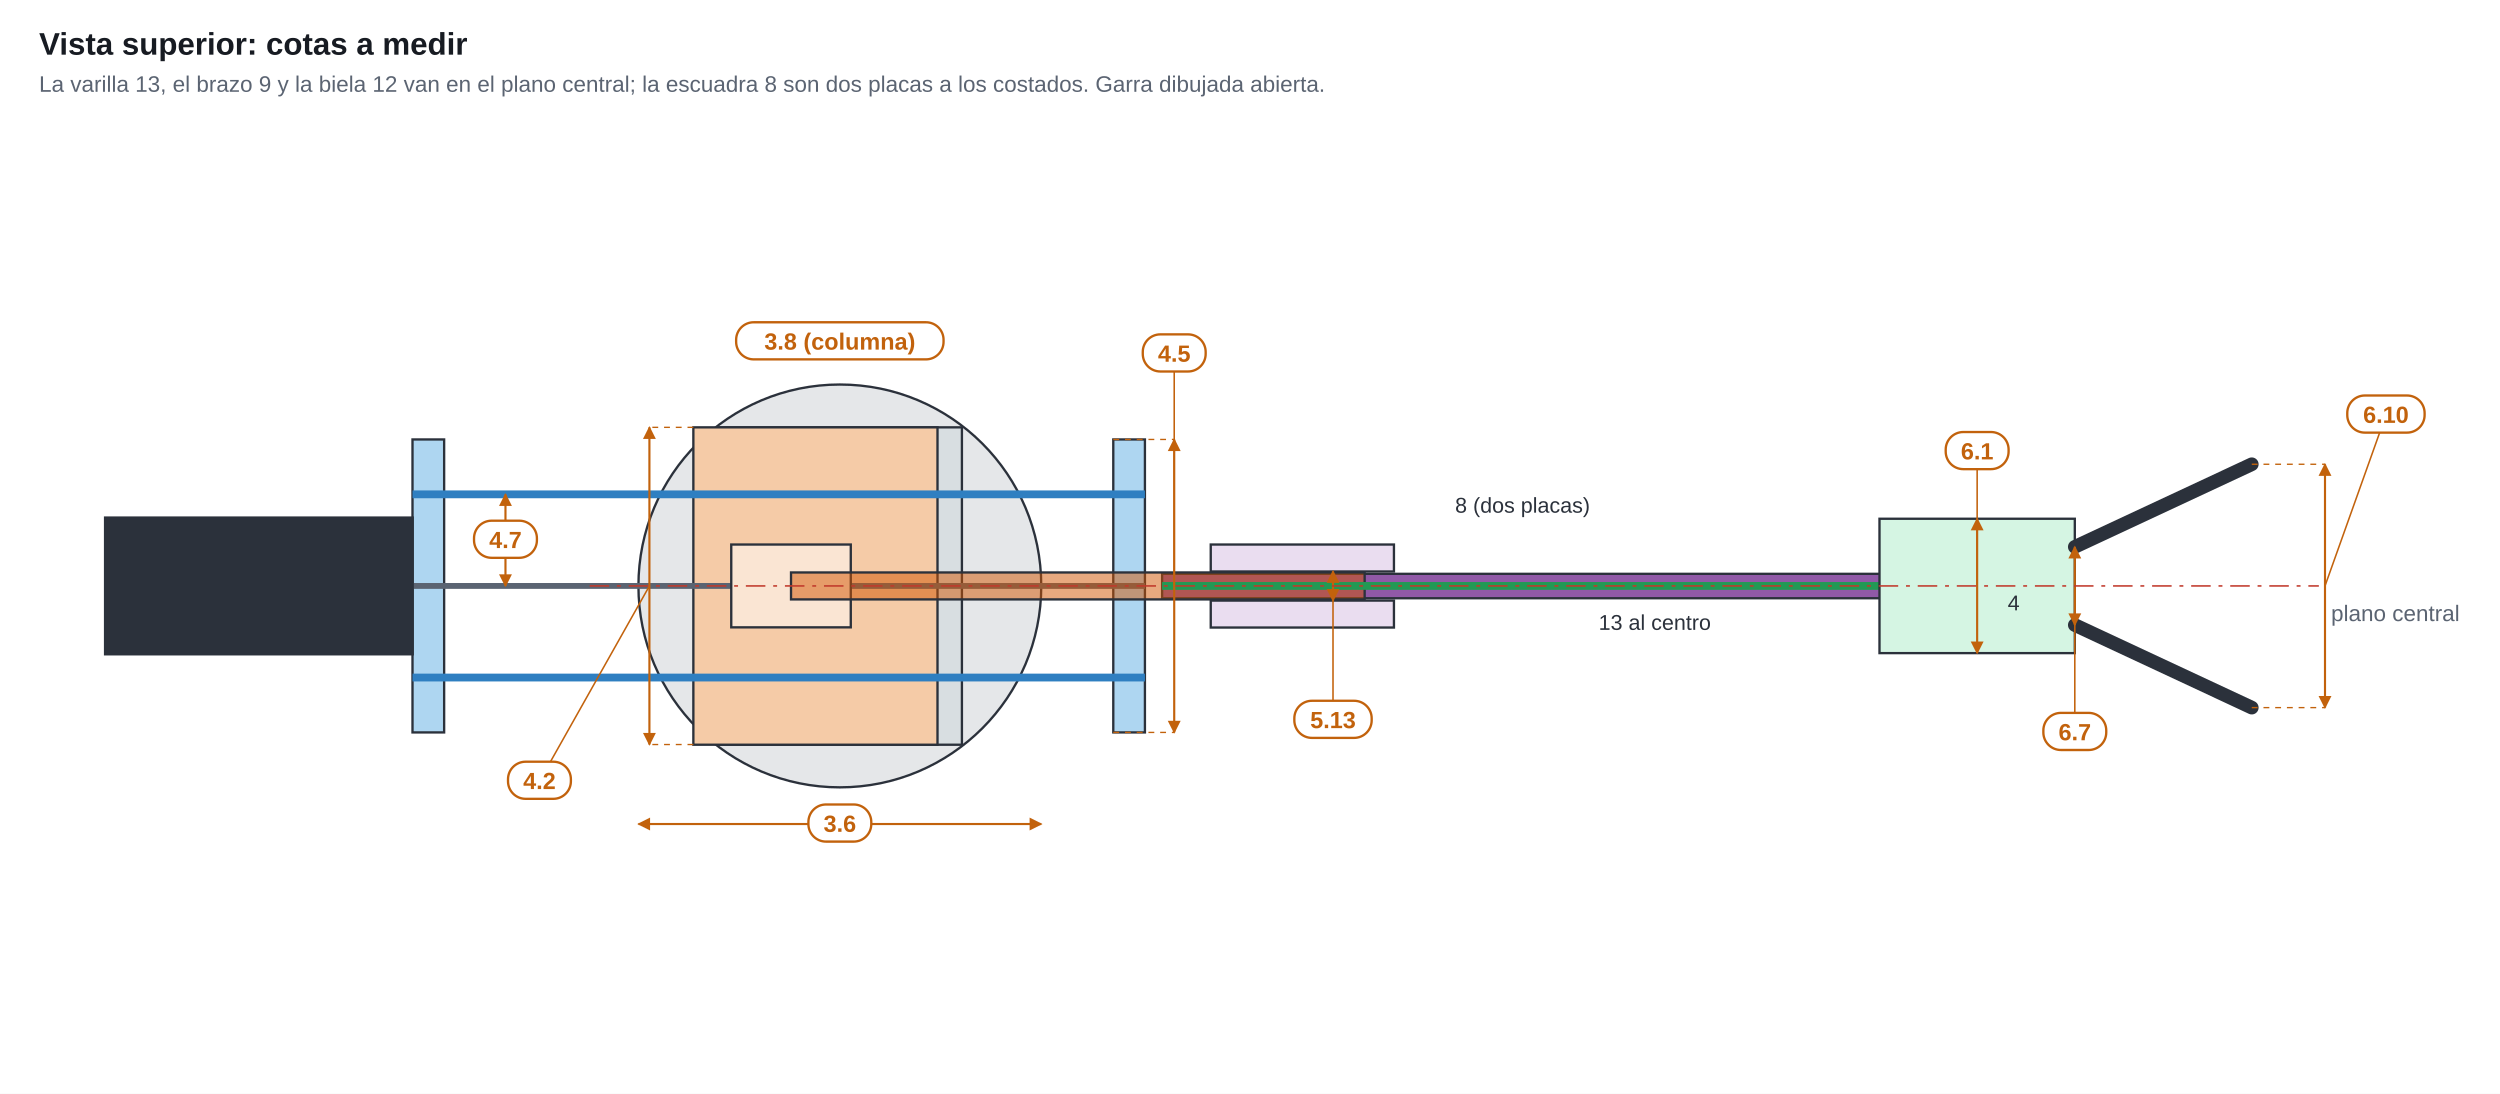
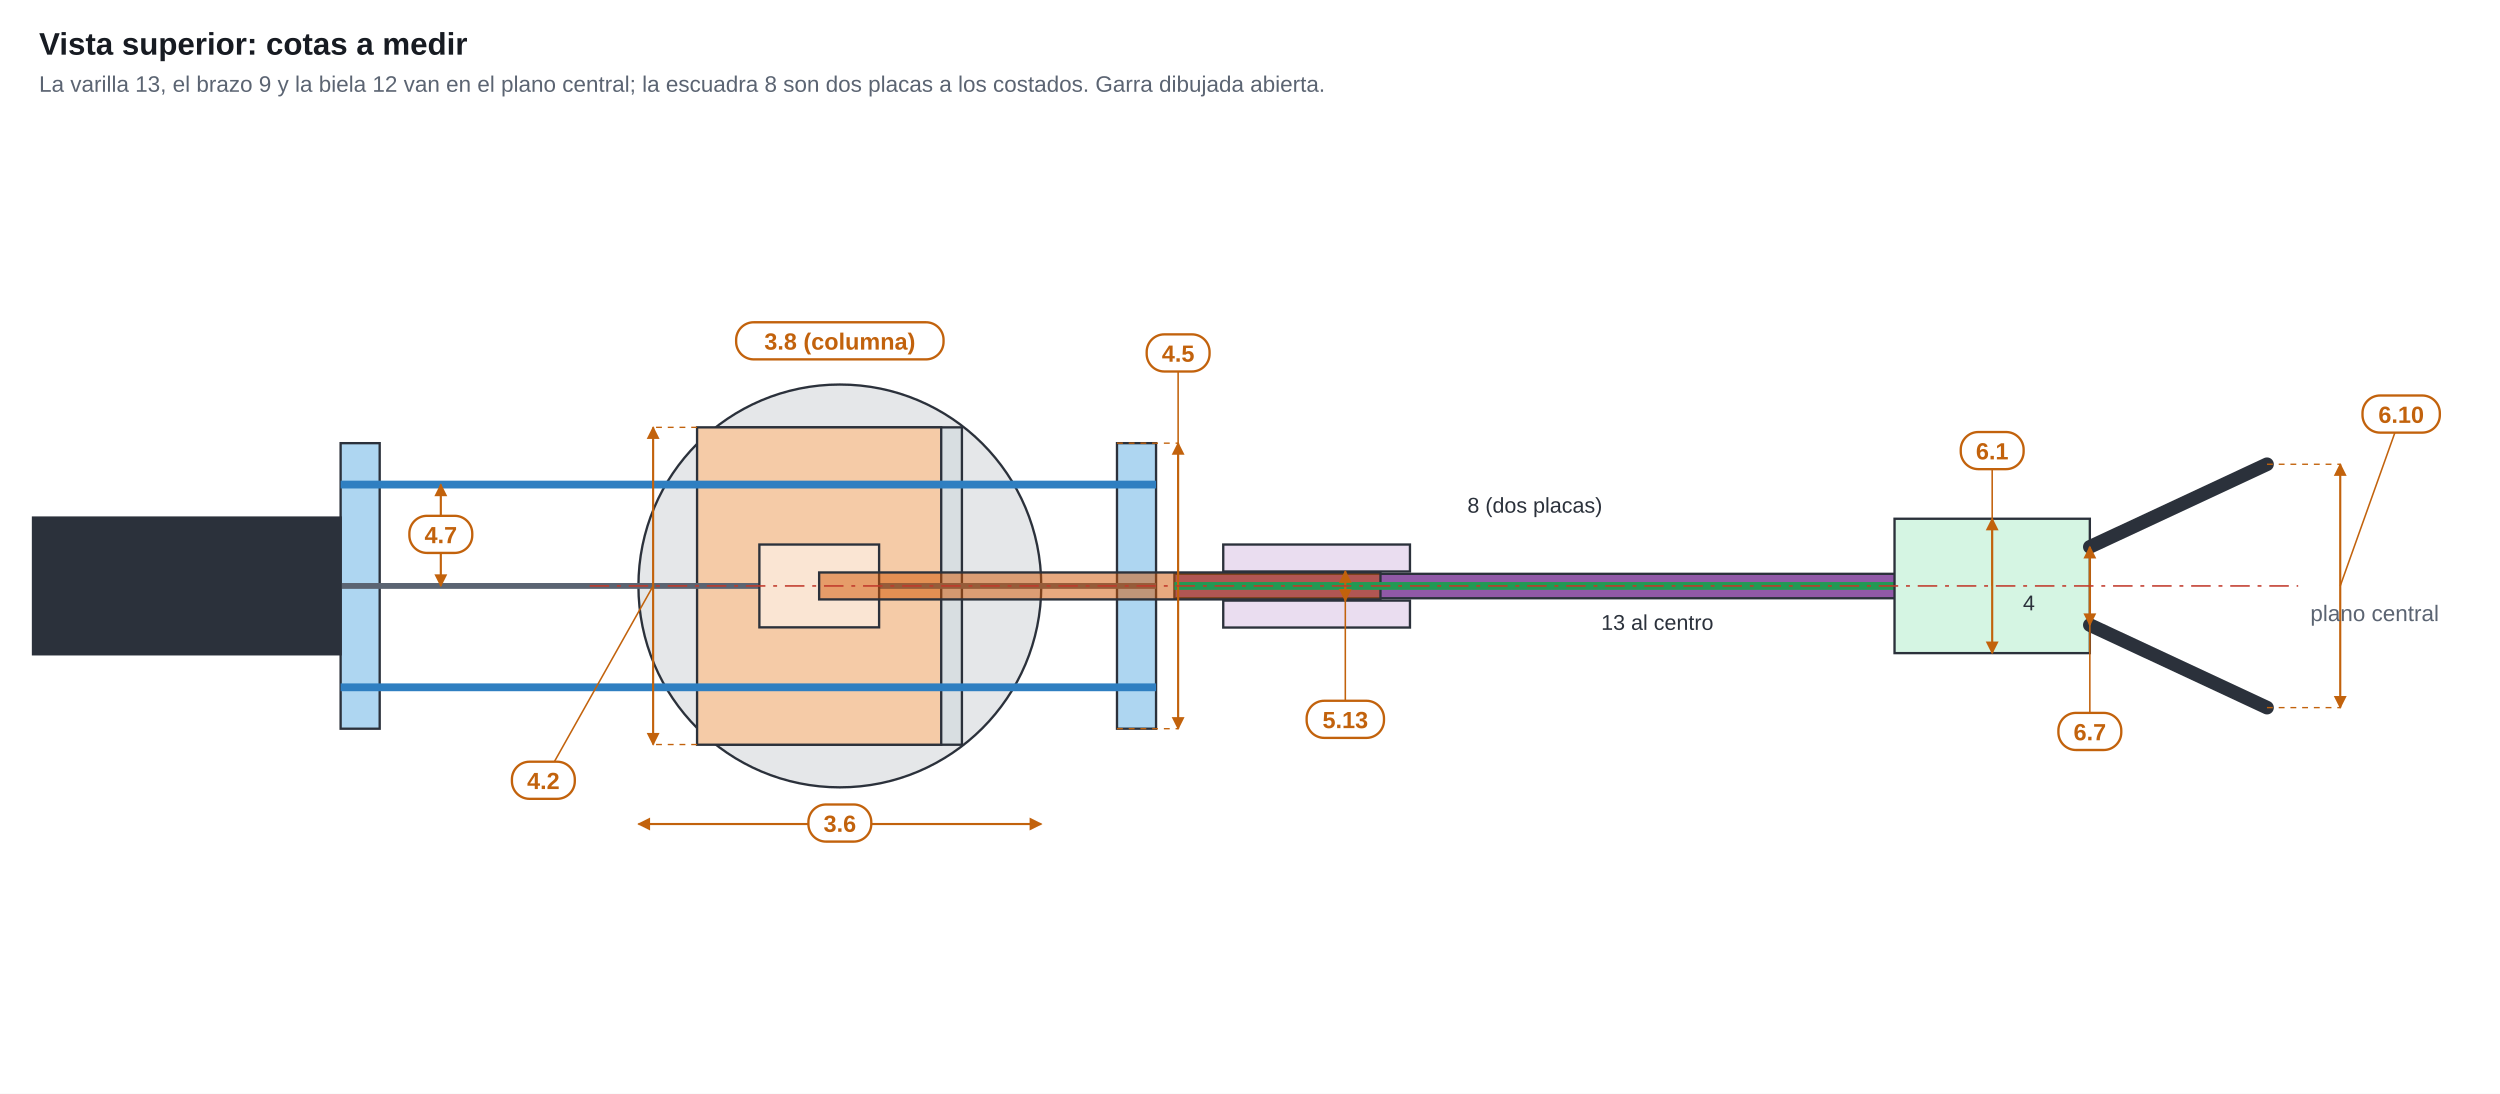
<svg xmlns="http://www.w3.org/2000/svg" viewBox="0 0 1280 560" width="1280" height="560">
  <style>
  text { font-family: 'IBM Plex Sans', Arial, sans-serif; }
  .pieza { stroke: #2b313b; stroke-width: 1.2; }
  .acero { stroke: #5b6472; stroke-width: 3; }
  .cota { stroke: #c2620c; stroke-width: 1.1; fill: none; }
  .ext { stroke: #c2620c; stroke-width: 0.7; stroke-dasharray: 3 3; }
  .cod { fill: #fff; stroke: #c2620c; stroke-width: 1.2; }
  .codt { fill: #c2620c; font-size: 12px; font-weight: 700; }
  .num { fill: #2b313b; font-size: 11px; }
  .tit { fill: #171b22; font-size: 16px; font-weight: 700; }
  .sub { fill: #5b6472; font-size: 11.5px; }
</style>
  <defs>
    <marker id="f" viewBox="0 0 10 10" refX="9" refY="5" markerWidth="6" markerHeight="6" orient="auto-start-reverse">
      <path d="M0,0 L10,5 L0,10 z" fill="#c2620c" />
    </marker>
  </defs>
  <rect width="1280" height="560" fill="#fff" />
  <text x="20" y="28" class="tit">Vista superior: cotas a medir</text>
  <text x="20" y="47" class="sub">La varilla 13, el brazo 9 y la biela 12 van en el plano central; la escuadra 8 son dos placas a los costados. Garra dibujada abierta.</text>
  <circle cx="430.0" cy="300.0" r="103.125" class="pieza" fill="#e5e7e9" />
  <rect x="385.6" y="237.5" width="88.8" height="125.0" class="pieza" fill="#d5d8dc" />
  <rect x="367.5" y="218.8" width="125.0" height="162.5" class="pieza" fill="#cfd8dc" fill-opacity="0.6" />
-   <rect x="355.0" y="218.8" width="125.0" height="162.5" class="pieza" fill="#f5cba7" />
-   <rect x="570.0" y="225.0" width="16.2" height="150.0" class="pieza" fill="#aed6f1" />
-   <rect x="211.2" y="225.0" width="16.2" height="150.0" class="pieza" fill="#aed6f1" />
-   <line x1="211.2" y1="346.9" x2="586.2" y2="346.9" stroke="#2f7fc1" stroke-width="4" />
-   <line x1="211.2" y1="300.0" x2="586.2" y2="300.0" stroke="#5b6472" stroke-width="3" />
-   <line x1="211.2" y1="253.1" x2="586.2" y2="253.1" stroke="#2f7fc1" stroke-width="4" />
-   <rect x="53.8" y="265.0" width="157.5" height="70.0" class="pieza" fill="#2b313b" />
-   <polygon points="374.4,321.2 435.6,321.2 435.6,278.8 374.4,278.8" fill="#fae5d3" stroke="#2b313b" stroke-width="1.2" />
-   <rect x="595.0" y="293.8" width="373.5" height="12.5" class="pieza" fill="#7d3c98" fill-opacity="0.85" />
-   <rect x="619.9" y="307.5" width="93.8" height="13.8" class="pieza" fill="#e8daef" fill-opacity="0.9" />
-   <rect x="619.9" y="278.8" width="93.8" height="13.8" class="pieza" fill="#e8daef" fill-opacity="0.9" />
-   <rect x="405.0" y="293.1" width="293.7" height="13.8" class="pieza" fill="#d35400" fill-opacity="0.5" />
-   <line x1="595.0" y1="300.0" x2="968.5" y2="300.0" stroke="#229954" stroke-width="4" />
-   <rect x="962.3" y="265.6" width="100.0" height="68.8" class="pieza" fill="#d5f5e3" />
-   <line x1="1062.3" y1="280.0" x2="1152.9" y2="237.7" stroke="#2b313b" stroke-width="7" stroke-linecap="round" />
-   <line x1="1062.3" y1="320.0" x2="1152.9" y2="362.3" stroke="#2b313b" stroke-width="7" stroke-linecap="round" />
-   <text x="745.0" y="262.5" class="num" text-anchor="start">8 (dos placas)</text>
-   <text x="818.5" y="322.5" class="num" text-anchor="start">13 al centro</text>
-   <text x="1031.0" y="312.5" class="num" text-anchor="middle">4</text>
-   <line x1="570.0" y1="375.0" x2="601.2" y2="375.0" class="ext" />
-   <line x1="570.0" y1="225.0" x2="601.2" y2="225.0" class="ext" />
-   <line x1="601.2" y1="375.0" x2="601.2" y2="225.0" class="cota" marker-start="url(#f)" marker-end="url(#f)" />
-   <line x1="601.2" y1="300.0" x2="601.2" y2="181.2" stroke="#c2620c" stroke-width="0.8" />
-   <rect x="585.1" y="171.2" width="32.2" height="19" rx="9" class="cod" />
-   <text x="601.2" y="185.2" class="codt" text-anchor="middle">4.5</text>
-   <line x1="258.8" y1="300.0" x2="258.8" y2="300.0" class="ext" />
-   <line x1="258.8" y1="253.1" x2="258.8" y2="253.1" class="ext" />
-   <line x1="258.8" y1="300.0" x2="258.8" y2="253.1" class="cota" marker-start="url(#f)" marker-end="url(#f)" />
-   <rect x="242.7" y="266.6" width="32.2" height="19" rx="9" class="cod" />
-   <text x="258.8" y="280.6" class="codt" text-anchor="middle">4.7</text>
-   <line x1="355.0" y1="381.2" x2="332.5" y2="381.2" class="ext" />
-   <line x1="355.0" y1="218.8" x2="332.5" y2="218.8" class="ext" />
-   <line x1="332.5" y1="381.2" x2="332.5" y2="218.8" class="cota" marker-start="url(#f)" marker-end="url(#f)" />
-   <line x1="332.5" y1="300.0" x2="276.2" y2="400.0" stroke="#c2620c" stroke-width="0.8" />
-   <rect x="260.1" y="390.0" width="32.2" height="19" rx="9" class="cod" />
-   <text x="276.2" y="404.0" class="codt" text-anchor="middle">4.2</text>
+   <rect x="356.9" y="218.8" width="125.0" height="162.5" class="pieza" fill="#f5cba7" />
+   <rect x="571.9" y="226.9" width="20.0" height="146.2" class="pieza" fill="#aed6f1" />
+   <rect x="174.4" y="226.9" width="20.0" height="146.2" class="pieza" fill="#aed6f1" />
+   <line x1="174.4" y1="351.9" x2="591.9" y2="351.9" stroke="#2f7fc1" stroke-width="4" />
+   <line x1="174.4" y1="300.0" x2="591.9" y2="300.0" stroke="#5b6472" stroke-width="3" />
+   <line x1="174.4" y1="248.1" x2="591.9" y2="248.1" stroke="#2f7fc1" stroke-width="4" />
+   <rect x="16.9" y="265.0" width="157.5" height="70.0" class="pieza" fill="#2b313b" />
+   <polygon points="388.8,321.2 450.1,321.2 450.1,278.8 388.8,278.8" fill="#fae5d3" stroke="#2b313b" stroke-width="1.2" />
+   <rect x="601.3" y="293.8" width="375.0" height="12.5" class="pieza" fill="#7d3c98" fill-opacity="0.85" />
+   <rect x="626.3" y="307.5" width="95.6" height="13.8" class="pieza" fill="#e8daef" fill-opacity="0.9" />
+   <rect x="626.3" y="278.8" width="95.6" height="13.8" class="pieza" fill="#e8daef" fill-opacity="0.9" />
+   <rect x="419.4" y="293.1" width="287.4" height="13.8" class="pieza" fill="#d35400" fill-opacity="0.5" />
+   <line x1="601.3" y1="300.0" x2="969.8" y2="300.0" stroke="#229954" stroke-width="4" />
+   <rect x="970.0" y="265.6" width="100.0" height="68.8" class="pieza" fill="#d5f5e3" />
+   <line x1="1070.0" y1="280.0" x2="1160.7" y2="237.7" stroke="#2b313b" stroke-width="7" stroke-linecap="round" />
+   <line x1="1070.0" y1="320.0" x2="1160.7" y2="362.3" stroke="#2b313b" stroke-width="7" stroke-linecap="round" />
+   <text x="751.3" y="262.5" class="num" text-anchor="start">8 (dos placas)</text>
+   <text x="819.8" y="322.5" class="num" text-anchor="start">13 al centro</text>
+   <text x="1038.8" y="312.5" class="num" text-anchor="middle">4</text>
+   <line x1="571.9" y1="373.1" x2="603.2" y2="373.1" class="ext" />
+   <line x1="571.9" y1="226.9" x2="603.2" y2="226.9" class="ext" />
+   <line x1="603.2" y1="373.1" x2="603.2" y2="226.9" class="cota" marker-start="url(#f)" marker-end="url(#f)" />
+   <line x1="603.2" y1="300.0" x2="603.2" y2="181.2" stroke="#c2620c" stroke-width="0.8" />
+   <rect x="587.1" y="171.2" width="32.2" height="19" rx="9" class="cod" />
+   <text x="603.2" y="185.2" class="codt" text-anchor="middle">4.5</text>
+   <line x1="225.7" y1="300.0" x2="225.7" y2="300.0" class="ext" />
+   <line x1="225.7" y1="248.1" x2="225.7" y2="248.1" class="ext" />
+   <line x1="225.7" y1="300.0" x2="225.7" y2="248.1" class="cota" marker-start="url(#f)" marker-end="url(#f)" />
+   <rect x="209.6" y="264.1" width="32.2" height="19" rx="9" class="cod" />
+   <text x="225.7" y="278.1" class="codt" text-anchor="middle">4.7</text>
+   <line x1="356.9" y1="381.2" x2="334.4" y2="381.2" class="ext" />
+   <line x1="356.9" y1="218.8" x2="334.4" y2="218.8" class="ext" />
+   <line x1="334.4" y1="381.2" x2="334.4" y2="218.8" class="cota" marker-start="url(#f)" marker-end="url(#f)" />
+   <line x1="334.4" y1="300.0" x2="278.2" y2="400.0" stroke="#c2620c" stroke-width="0.8" />
+   <rect x="262.1" y="390.0" width="32.2" height="19" rx="9" class="cod" />
+   <text x="278.2" y="404.0" class="codt" text-anchor="middle">4.2</text>
  <line x1="326.9" y1="421.9" x2="326.9" y2="421.9" class="ext" />
  <line x1="533.1" y1="421.9" x2="533.1" y2="421.9" class="ext" />
  <line x1="326.9" y1="421.9" x2="533.1" y2="421.9" class="cota" marker-start="url(#f)" marker-end="url(#f)" />
  <rect x="413.9" y="411.9" width="32.2" height="19" rx="9" class="cod" />
  <text x="430.0" y="425.9" class="codt" text-anchor="middle">3.6</text>
  <line x1="385.6" y1="175.0" x2="385.6" y2="175.0" class="ext" />
  <line x1="474.4" y1="175.0" x2="474.4" y2="175.0" class="ext" />
  <line x1="385.6" y1="175.0" x2="474.4" y2="175.0" class="cota" marker-start="url(#f)" marker-end="url(#f)" />
  <rect x="376.9" y="165.0" width="106.2" height="19" rx="9" class="cod" />
  <text x="430.0" y="179.0" class="codt" text-anchor="middle">3.8 (columna)</text>
-   <line x1="682.5" y1="307.5" x2="682.5" y2="307.5" class="ext" />
-   <line x1="682.5" y1="292.5" x2="682.5" y2="292.5" class="ext" />
-   <line x1="682.5" y1="307.5" x2="682.5" y2="292.5" class="cota" marker-start="url(#f)" marker-end="url(#f)" />
-   <line x1="682.5" y1="300.0" x2="682.5" y2="368.8" stroke="#c2620c" stroke-width="0.8" />
-   <rect x="662.7" y="358.8" width="39.6" height="19" rx="9" class="cod" />
-   <text x="682.5" y="372.8" class="codt" text-anchor="middle">5.13</text>
-   <line x1="1012.3" y1="334.4" x2="1012.3" y2="334.4" class="ext" />
-   <line x1="1012.3" y1="265.6" x2="1012.3" y2="265.6" class="ext" />
-   <line x1="1012.3" y1="334.4" x2="1012.3" y2="265.6" class="cota" marker-start="url(#f)" marker-end="url(#f)" />
-   <line x1="1012.3" y1="300.0" x2="1012.3" y2="231.2" stroke="#c2620c" stroke-width="0.8" />
-   <rect x="996.2" y="221.2" width="32.2" height="19" rx="9" class="cod" />
-   <text x="1012.3" y="235.2" class="codt" text-anchor="middle">6.1</text>
-   <line x1="1062.3" y1="320.0" x2="1062.3" y2="320.0" class="ext" />
-   <line x1="1062.3" y1="280.0" x2="1062.3" y2="280.0" class="ext" />
-   <line x1="1062.3" y1="320.0" x2="1062.3" y2="280.0" class="cota" marker-start="url(#f)" marker-end="url(#f)" />
-   <line x1="1062.3" y1="300.0" x2="1062.3" y2="375.0" stroke="#c2620c" stroke-width="0.8" />
-   <rect x="1046.2" y="365.0" width="32.2" height="19" rx="9" class="cod" />
-   <text x="1062.3" y="379.0" class="codt" text-anchor="middle">6.7</text>
-   <line x1="1152.9" y1="362.3" x2="1190.4" y2="362.3" class="ext" />
-   <line x1="1152.9" y1="237.7" x2="1190.4" y2="237.7" class="ext" />
-   <line x1="1190.4" y1="362.3" x2="1190.4" y2="237.7" class="cota" marker-start="url(#f)" marker-end="url(#f)" />
-   <line x1="1190.4" y1="300.0" x2="1221.6" y2="212.5" stroke="#c2620c" stroke-width="0.8" />
-   <rect x="1201.8" y="202.5" width="39.6" height="19" rx="9" class="cod" />
-   <text x="1221.6" y="216.5" class="codt" text-anchor="middle">6.10</text>
-   <line x1="301.875" y1="300.0" x2="1187.254" y2="300.0" stroke="#c0392b" stroke-width="0.8" stroke-dasharray="10 4 2 4" />
-   <text x="1193.5" y="318.0" class="sub" text-anchor="start">plano central</text>
+   <line x1="688.8" y1="307.5" x2="688.8" y2="307.5" class="ext" />
+   <line x1="688.8" y1="292.5" x2="688.8" y2="292.5" class="ext" />
+   <line x1="688.8" y1="307.5" x2="688.8" y2="292.5" class="cota" marker-start="url(#f)" marker-end="url(#f)" />
+   <line x1="688.8" y1="300.0" x2="688.8" y2="368.8" stroke="#c2620c" stroke-width="0.8" />
+   <rect x="669.0" y="358.8" width="39.6" height="19" rx="9" class="cod" />
+   <text x="688.8" y="372.8" class="codt" text-anchor="middle">5.13</text>
+   <line x1="1020.0" y1="334.4" x2="1020.0" y2="334.4" class="ext" />
+   <line x1="1020.0" y1="265.6" x2="1020.0" y2="265.6" class="ext" />
+   <line x1="1020.0" y1="334.4" x2="1020.0" y2="265.6" class="cota" marker-start="url(#f)" marker-end="url(#f)" />
+   <line x1="1020.0" y1="300.0" x2="1020.0" y2="231.2" stroke="#c2620c" stroke-width="0.8" />
+   <rect x="1003.9" y="221.2" width="32.2" height="19" rx="9" class="cod" />
+   <text x="1020.0" y="235.2" class="codt" text-anchor="middle">6.1</text>
+   <line x1="1070.0" y1="320.0" x2="1070.0" y2="320.0" class="ext" />
+   <line x1="1070.0" y1="280.0" x2="1070.0" y2="280.0" class="ext" />
+   <line x1="1070.0" y1="320.0" x2="1070.0" y2="280.0" class="cota" marker-start="url(#f)" marker-end="url(#f)" />
+   <line x1="1070.0" y1="300.0" x2="1070.0" y2="375.0" stroke="#c2620c" stroke-width="0.8" />
+   <rect x="1053.9" y="365.0" width="32.2" height="19" rx="9" class="cod" />
+   <text x="1070.0" y="379.0" class="codt" text-anchor="middle">6.7</text>
+   <line x1="1160.7" y1="362.3" x2="1198.2" y2="362.3" class="ext" />
+   <line x1="1160.7" y1="237.7" x2="1198.2" y2="237.7" class="ext" />
+   <line x1="1198.2" y1="362.3" x2="1198.2" y2="237.7" class="cota" marker-start="url(#f)" marker-end="url(#f)" />
+   <line x1="1198.2" y1="300.0" x2="1229.4" y2="212.5" stroke="#c2620c" stroke-width="0.8" />
+   <rect x="1209.6" y="202.5" width="39.6" height="19" rx="9" class="cod" />
+   <text x="1229.4" y="216.5" class="codt" text-anchor="middle">6.10</text>
+   <line x1="301.875" y1="300.0" x2="1176.671" y2="300.0" stroke="#c0392b" stroke-width="0.8" stroke-dasharray="10 4 2 4" />
+   <text x="1182.9" y="318.0" class="sub" text-anchor="start">plano central</text>
</svg>
